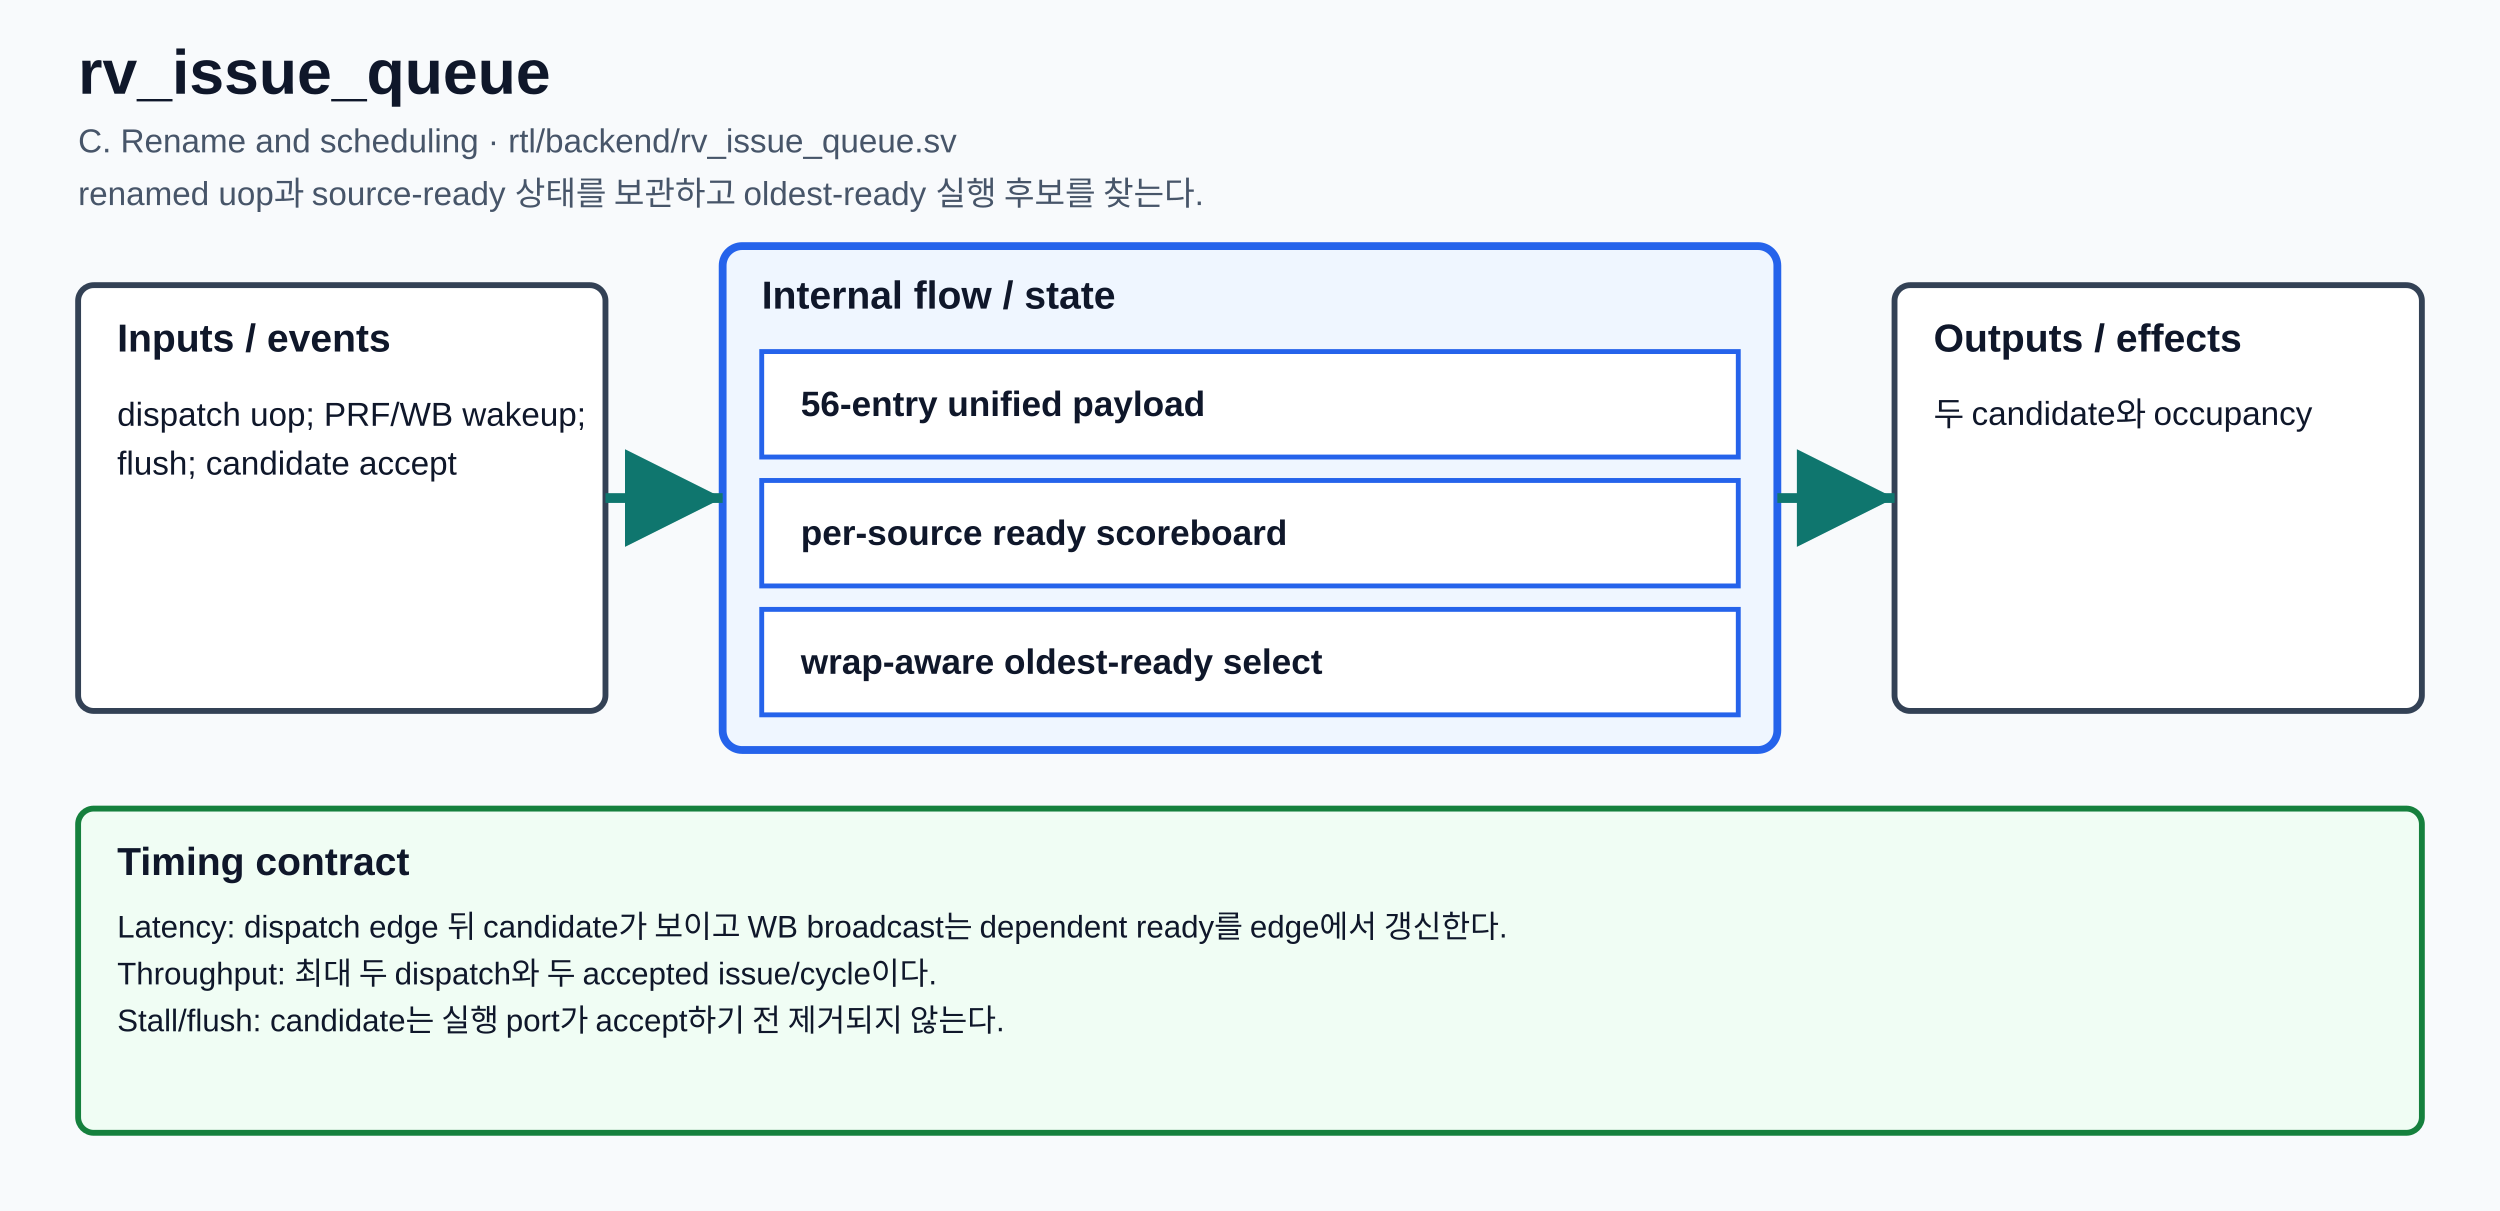
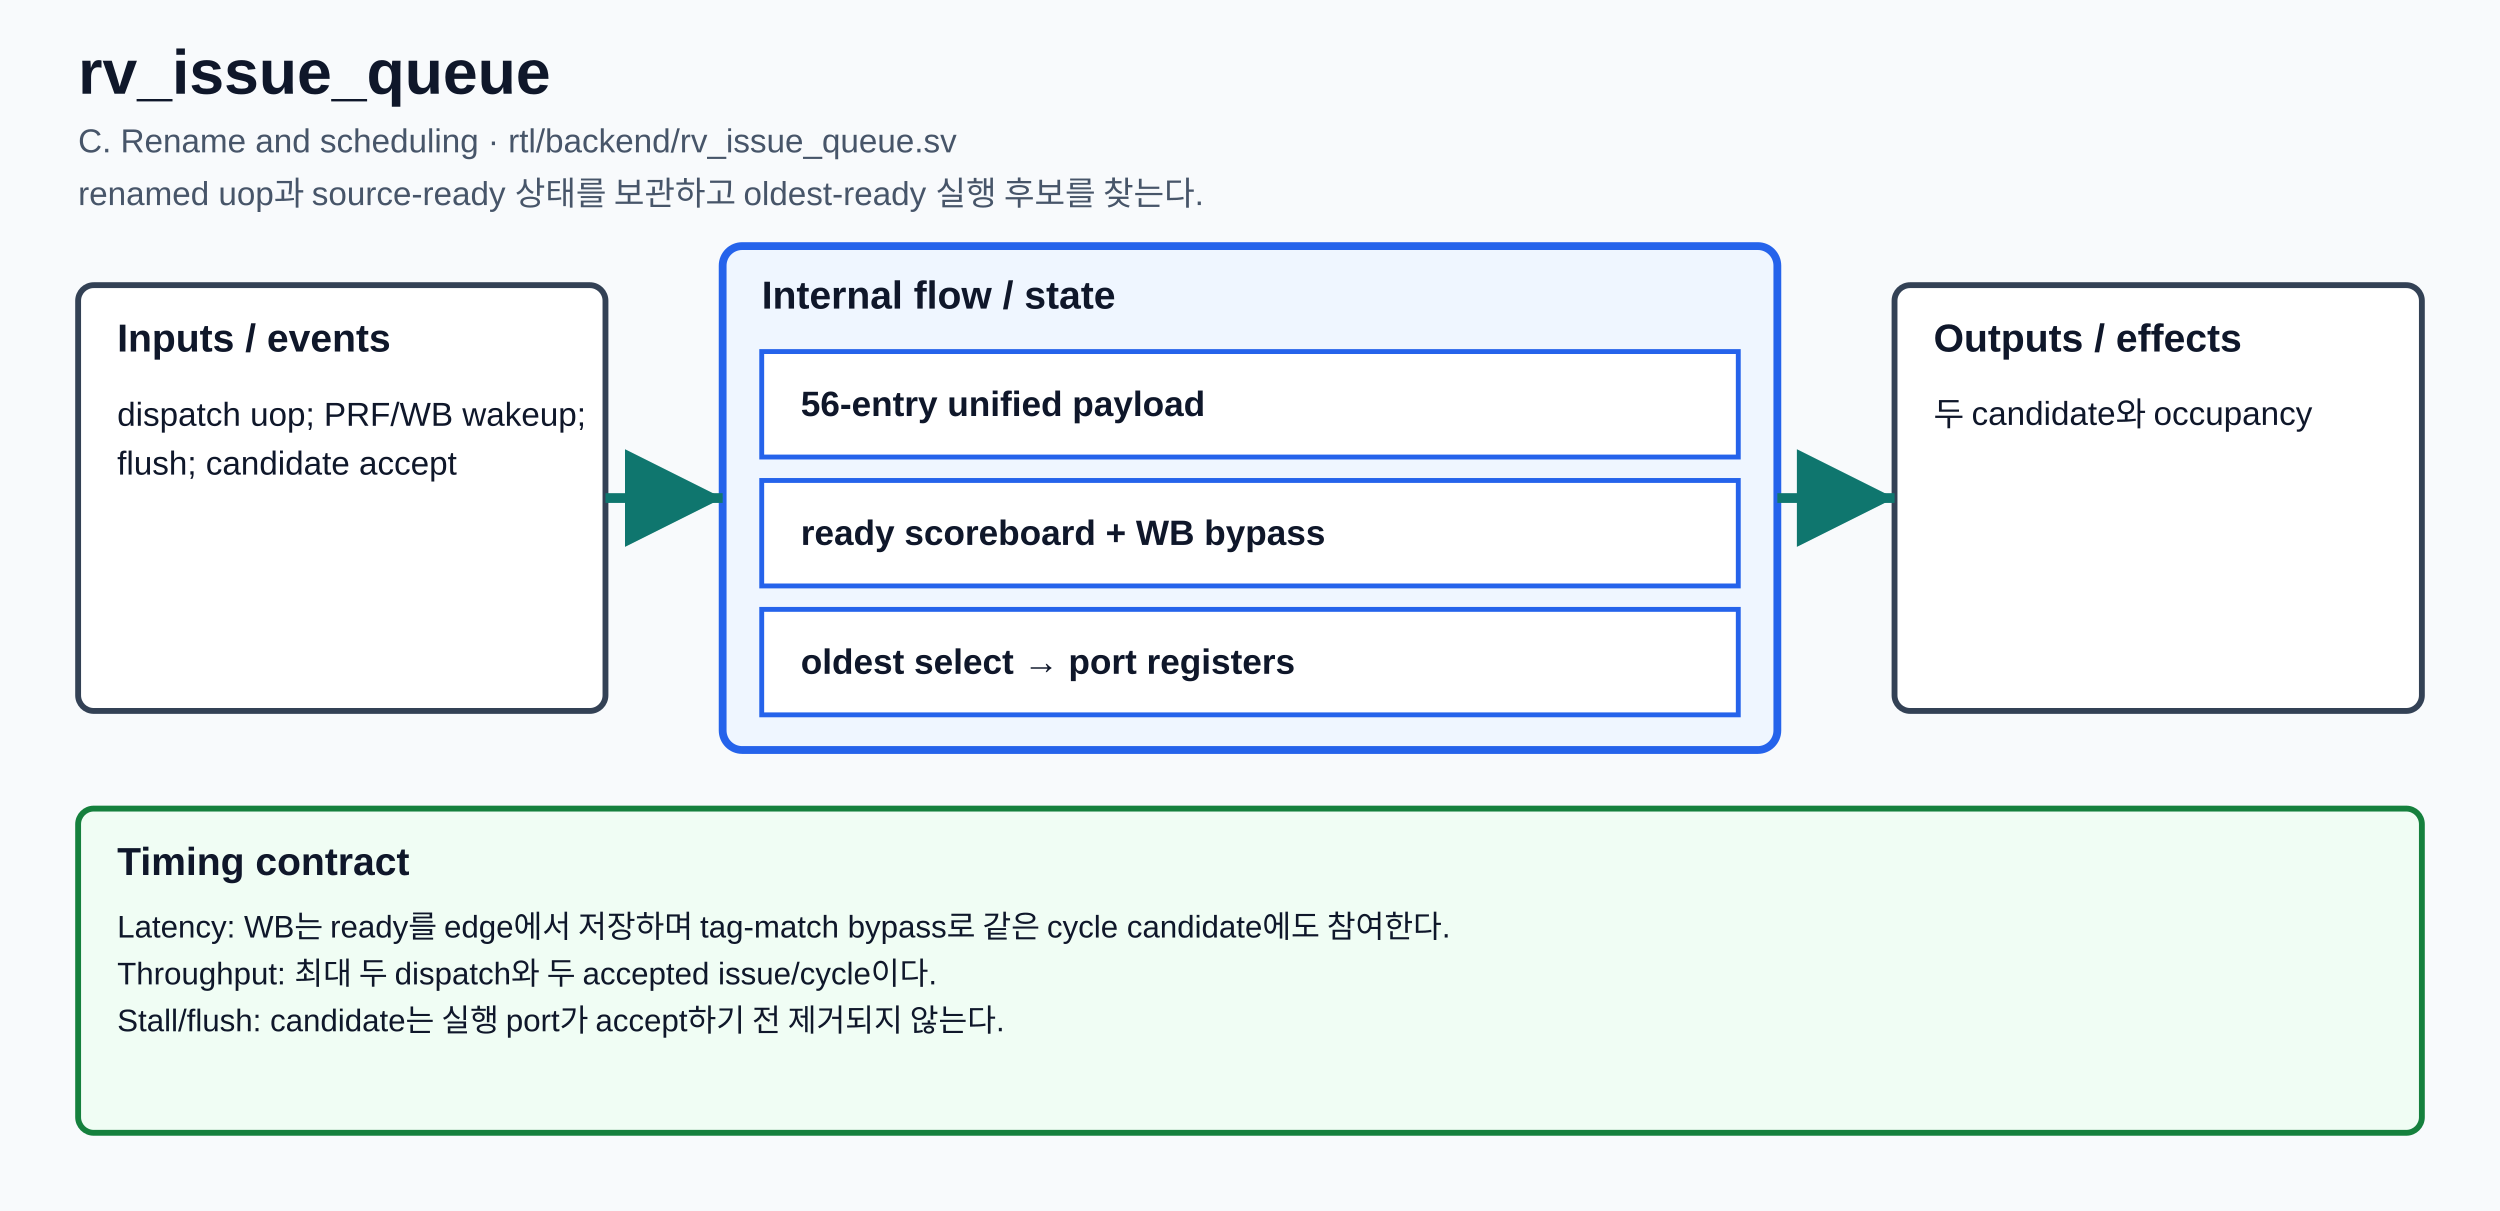
<svg xmlns="http://www.w3.org/2000/svg" width="1280" height="620" viewBox="0 0 1280 620" role="img" aria-labelledby="title desc">
  <defs>
    <marker id="arrow" markerWidth="12" markerHeight="12" refX="10" refY="5" orient="auto">
      <path d="M0,0 L10,5 L0,10 Z" class="arrow-head" />
    </marker>
  </defs>
  <style>
  .bg { fill:#f8fafc; } .panel { fill:#ffffff; stroke:#334155; stroke-width:3; }
  .core { fill:#eff6ff; stroke:#2563eb; stroke-width:4; } .stage { fill:#ffffff; stroke:#2563eb; stroke-width:2.5; }
  .timing { fill:#f0fdf4; stroke:#15803d; stroke-width:3; } .wire { fill:none; stroke:#0f766e; stroke-width:5; marker-end:url(#arrow); }
  .arrow-head { fill:#0f766e; } text { font-family:'Noto Sans KR','Malgun Gothic',Arial,sans-serif; fill:#0f172a; }
  .title { font-size:32px; font-weight:700; } .subtitle { font-size:17px; fill:#475569; }
  .label { font-size:20px; font-weight:700; } .body { font-size:17px; } .stage-text { font-size:18px; font-weight:600; }
  .timing-text { font-size:16px; }
  @media (prefers-color-scheme:dark) { .bg{fill:#0f172a} .panel{fill:#111827;stroke:#94a3b8} .core{fill:#172554;stroke:#60a5fa} .stage{fill:#111827;stroke:#60a5fa} .timing{fill:#052e16;stroke:#4ade80} text{fill:#e5e7eb} .subtitle{fill:#cbd5e1} .wire{stroke:#5eead4} .arrow-head{fill:#5eead4} }
</style>
  <rect width="1280" height="620" class="bg" />
  <text x="40" y="48" class="title">rv_issue_queue</text>
  <text x="40" y="78" class="subtitle">C. Rename and scheduling · rtl/backend/rv_issue_queue.sv</text>
  <text x="40" y="105" class="subtitle">
    <tspan x="40" dy="0">renamed uop과 source-ready 상태를 보관하고 oldest-ready 실행 후보를 찾는다.</tspan>
  </text>
  <rect x="40" y="146" width="270" height="218" rx="8" class="panel" />
  <text x="60" y="180" class="label">Inputs / events</text>
  <text x="60" y="218" class="body">
    <tspan x="60" dy="0">dispatch uop; PRF/WB wakeup;</tspan>
    <tspan x="60" dy="25">flush; candidate accept</tspan>
  </text>
  <rect x="370" y="126" width="540" height="258" rx="10" class="core" />
  <text x="390" y="158" class="label">Internal flow / state</text>
  <rect x="390" y="180" width="500" height="54" class="stage" />
  <text x="410" y="213" class="stage-text">
    <tspan x="410" dy="0">56-entry unified payload</tspan>
  </text>
  <rect x="390" y="246" width="500" height="54" class="stage" />
  <text x="410" y="279" class="stage-text">
-     <tspan x="410" dy="0">per-source ready scoreboard</tspan>
+     <tspan x="410" dy="0">ready scoreboard + WB bypass</tspan>
  </text>
  <rect x="390" y="312" width="500" height="54" class="stage" />
  <text x="410" y="345" class="stage-text">
-     <tspan x="410" dy="0">wrap-aware oldest-ready select</tspan>
+     <tspan x="410" dy="0">oldest select → port registers</tspan>
  </text>
  <rect x="970" y="146" width="270" height="218" rx="8" class="panel" />
  <text x="990" y="180" class="label">Outputs / effects</text>
  <text x="990" y="218" class="body">
    <tspan x="990" dy="0">두 candidate와 occupancy</tspan>
  </text>
  <path d="M310 255 H350 V255 H370" class="wire" />
  <path d="M910 255 H950 V255 H970" class="wire" />
  <rect x="40" y="414" width="1200" height="166" rx="8" class="timing" />
  <text x="60" y="448" class="label">Timing contract</text>
  <text x="60" y="480" class="timing-text">
-     <tspan x="60" dy="0">Latency: dispatch edge 뒤 candidate가 보이고 WB broadcast는 dependent ready를 edge에서 갱신한다.</tspan>
+     <tspan x="60" dy="0">Latency: WB는 ready를 edge에서 저장하며 tag-match bypass로 같은 cycle candidate에도 참여한다.</tspan>
    <tspan x="60" dy="24">Throughput: 최대 두 dispatch와 두 accepted issue/cycle이다.</tspan>
    <tspan x="60" dy="24">Stall/flush: candidate는 실행 port가 accept하기 전 제거되지 않는다.</tspan>
  </text>
</svg>
